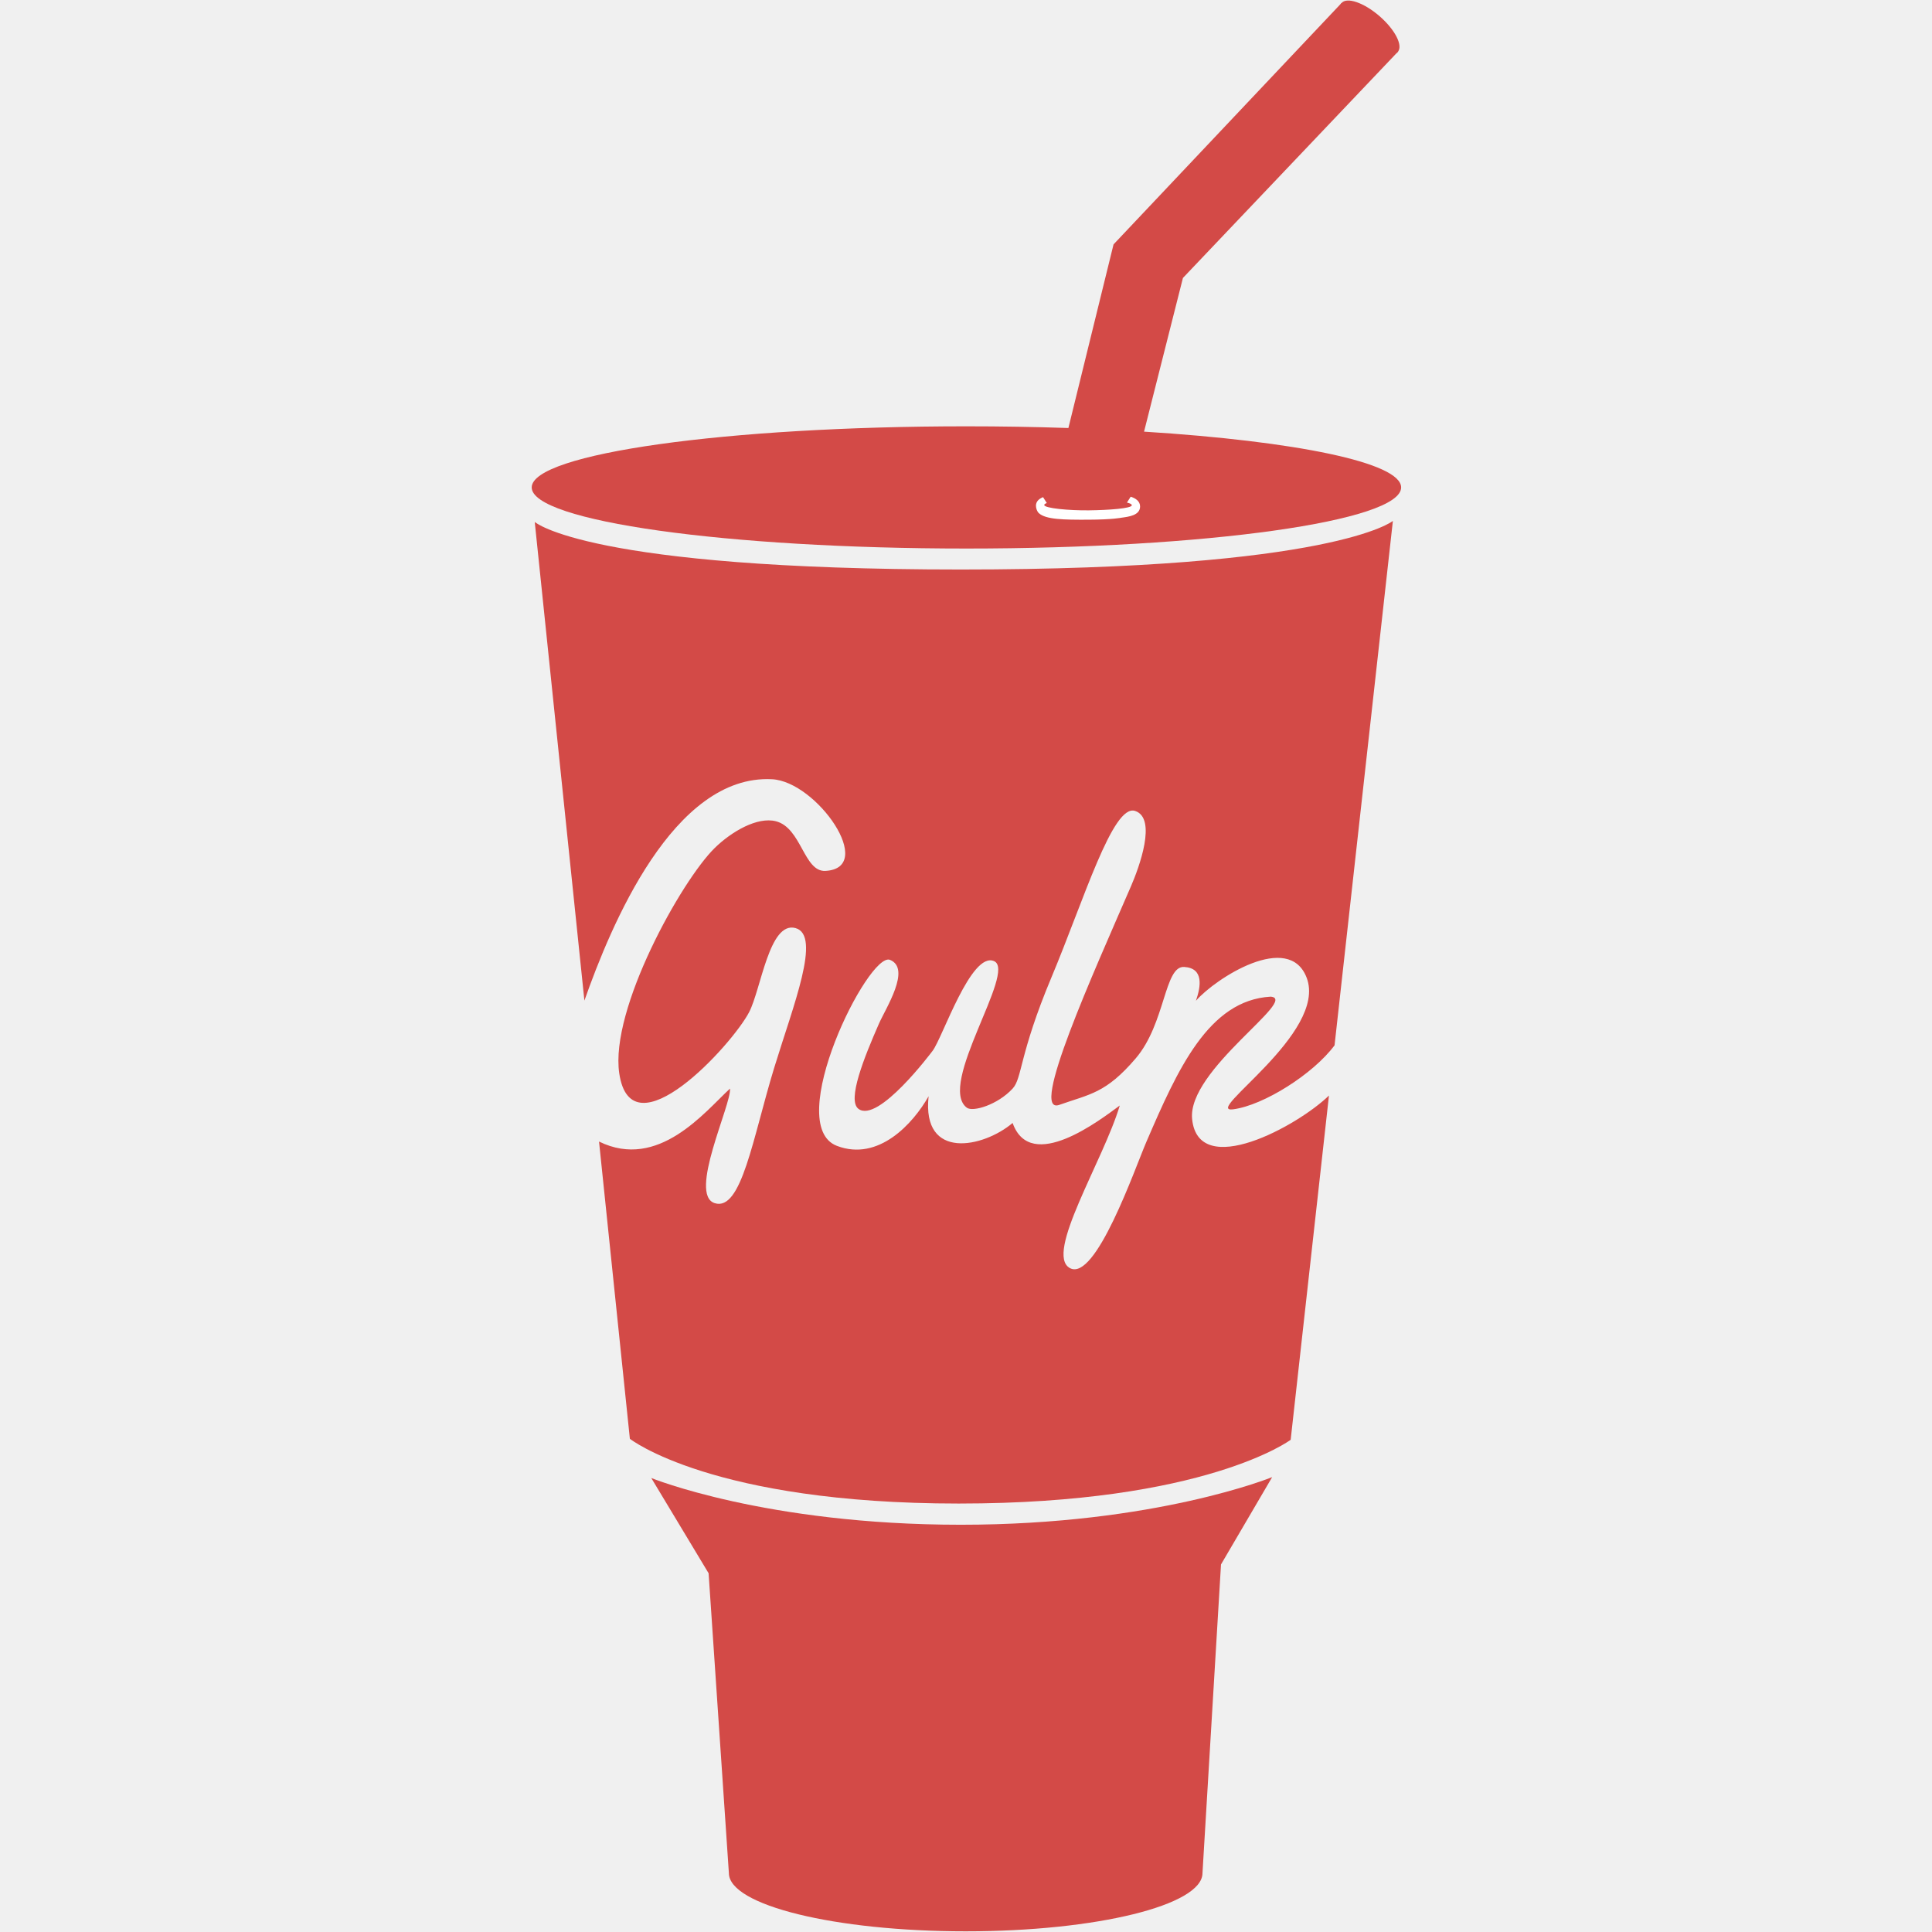
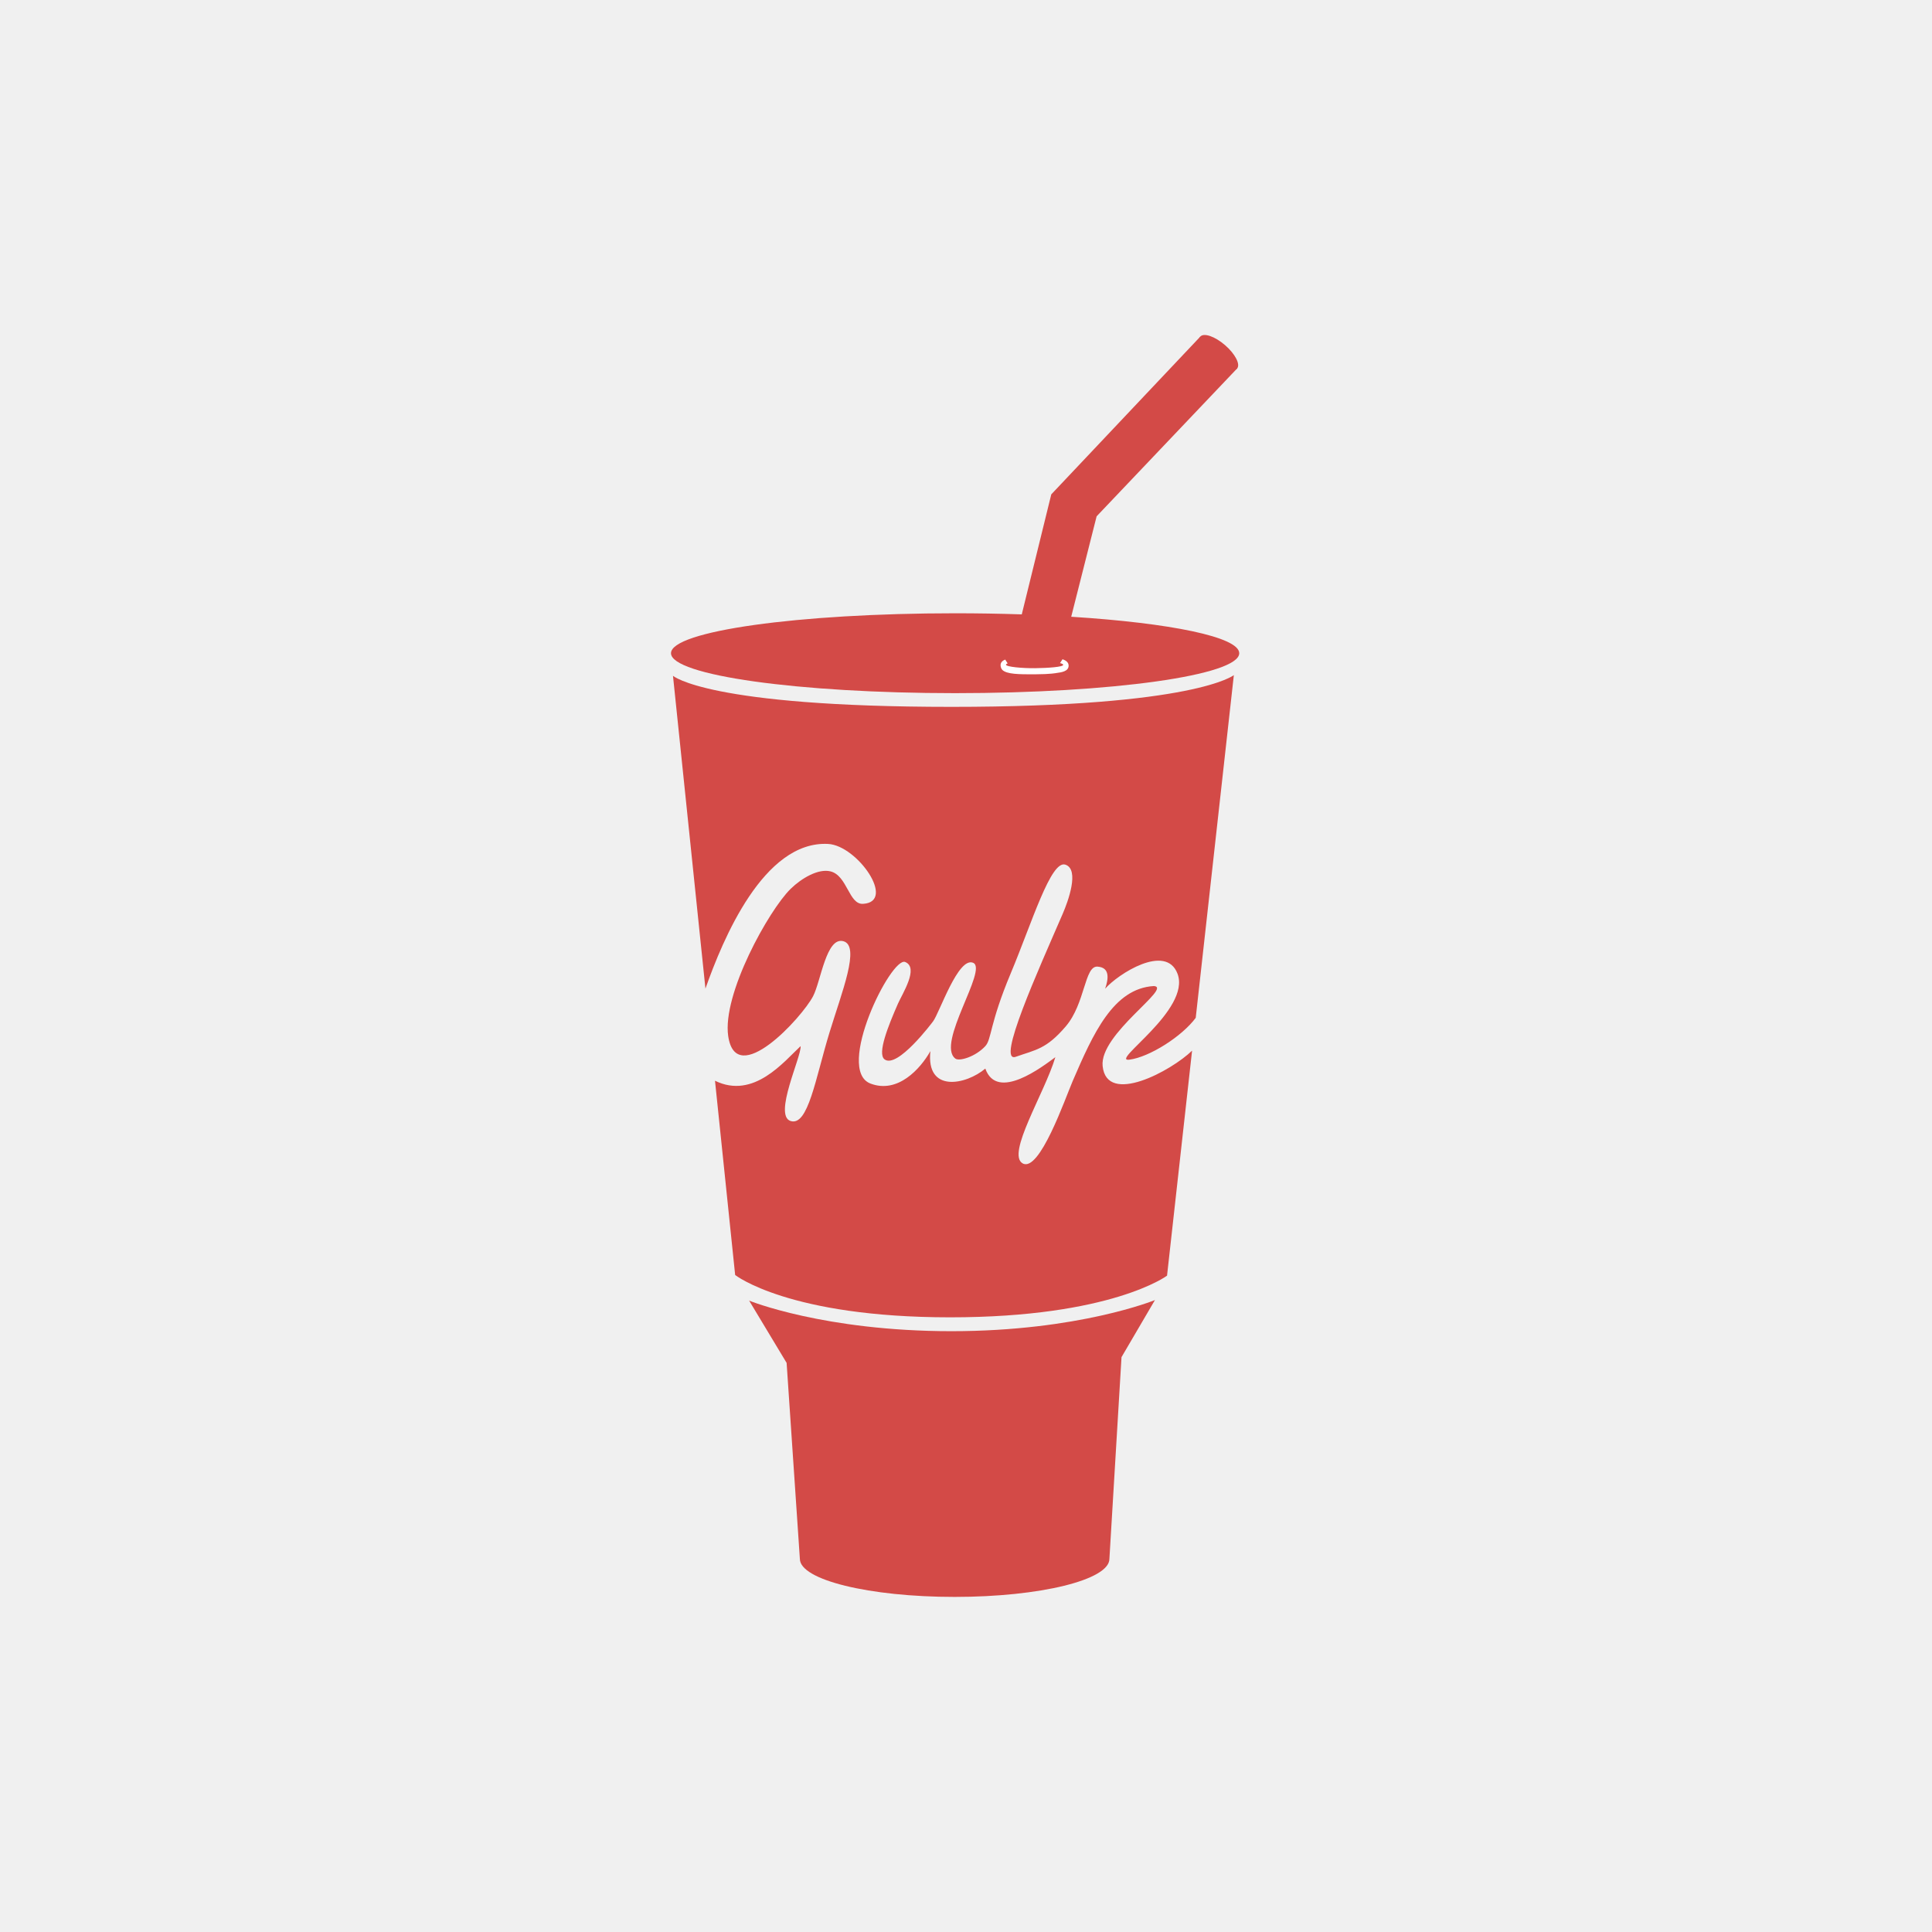
- <svg xmlns="http://www.w3.org/2000/svg" width="566px" height="566px" viewBox="-155 0 566 566" preserveAspectRatio="xMinYMin meet">
+ <svg xmlns="http://www.w3.org/2000/svg" width="1200" height="1200" viewBox="-300 -150 866 866" preserveAspectRatio="xMinYMin meet">
  <path d="M197.28 548.749l5.427-90.43 14.985-25.58s-34.106 13.952-91.205 13.952c-57.1 0-90.689-13.694-90.689-13.694l16.794 27.904 5.941 87.848c0 9.418 31.059 17.052 69.374 17.052 38.313 0 69.373-7.634 69.373-17.052M180.161 126.454l11.391-45.025 63.081-66.376L238.007.892l-66.784 70.707-13.226 53.793a886.14 886.14 0 0 0-29.873-.497c-70.336 0-127.355 8.016-127.355 17.902 0 9.887 57.019 17.902 127.355 17.902 70.335 0 127.353-8.015 127.353-17.902 0-7.28-30.924-13.546-75.316-16.343" fill="#D34A47" />
  <path d="M173.535 151.669s-2.467.553-9.724.584c-7.259.03-12.413-.047-14.466-1.917-.552-.502-.854-1.499-.851-2.174.006-1.285.918-2.042 2.08-2.516l1.099 1.724c-.478.165-.751.36-.752.568-.004.976 7.422 1.644 13.102 1.572 5.681-.07 12.545-.538 12.551-1.5 0-.291-.519-.565-1.422-.781l1.094-1.712c1.472.457 2.757 1.34 2.754 2.868-.014 2.598-3.32 2.993-5.465 3.284" fill="#FFF" />
  <path d="M254.509 15.184c1.586-1.832-.821-6.518-5.376-10.465C244.576.774 239.596-.94 238.007.892c-1.587 1.832.821 6.518 5.378 10.463 4.555 3.946 9.537 5.662 11.124 3.829M194.246 327.865c-1.495-14.384 31.462-35.216 23.004-35.883-18.208 1.041-27.27 21.338-36.431 42.596-3.357 7.791-14.844 41.013-22.378 36.923-7.532-4.088 9.765-31.407 14.613-47.631-5.594 4.102-26.109 20.041-31.396 5.114-8.5 7.219-26.663 11.13-24.614-7.833-4.522 8.01-14.671 19.193-26.853 14.546-15.998-6.101 9.27-57.062 15.553-54.491 6.284 2.57-1.268 14.179-3.246 18.687-4.35 9.921-9.375 22.393-6.018 24.946 5.751 4.374 21.401-16.547 21.749-17.007 2.927-3.867 11.266-29.166 17.987-26.261 6.721 2.905-16.764 36.308-7.983 42.937 1.771 1.338 9.017-.825 13.425-5.594 2.852-3.085 1.871-9.918 11.378-32.59 9.507-22.671 17.98-50.905 24.5-48.754 6.52 2.15 1.146 16.641-1.193 22.043-10.976 25.354-29.956 67.241-21.005 64.07 8.951-3.17 13.612-3.356 22.377-13.613 8.765-10.257 8.361-27.152 14.203-26.793 5.844.36 4.863 5.777 3.446 9.902 5.75-6.58 27.256-20.438 32.448-6.713 6.15 16.249-30.769 39.72-21.564 38.523 8.975-1.167 23.515-10.376 29.723-18.749l17.088-153.626s-17.195 14.23-126.589 14.23c-109.395 0-124.811-13.934-124.811-13.934l14.548 140.224c7.722-21.947 26.059-66.339 54.963-64.849 13.148.678 30.7 25.995 15.665 26.853-6.364.362-7.01-12.637-14.546-14.546-5.438-1.378-13.009 3.043-17.902 7.833-9.758 9.55-30.745 47.229-27.972 66.014 3.533 23.949 33.048-8.322 38.042-17.903 3.517-6.749 5.893-26.745 13.585-24.647 7.693 2.098-.671 22.734-6.247 40.979-6.264 20.487-9.557 42.098-17.408 39.612-7.852-2.484 4.938-28.932 4.475-33.566-7.38 6.809-20.976 24.047-38.37 15.515l9.035 87.078s24.013 18.973 96.35 18.973c72.337 0 97.239-18.677 97.239-18.677l11.219-100.857c-9.179 8.938-38.229 24.81-40.089 6.919" fill="#D34A47" />
</svg>
